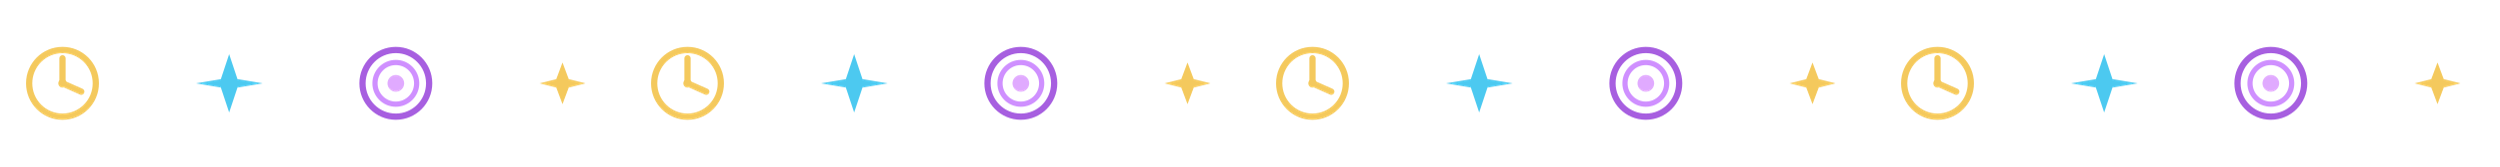
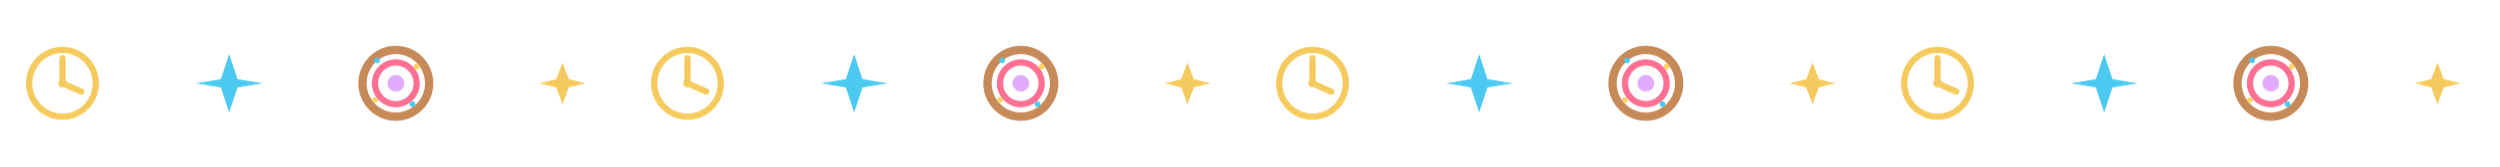
- <svg xmlns="http://www.w3.org/2000/svg" viewBox="0 0 1200 80" preserveAspectRatio="xMidYMid meet" role="img" aria-label="Decorative footer of clocks, sparkles and portals">
+ <svg xmlns="http://www.w3.org/2000/svg" viewBox="0 0 1200 80" preserveAspectRatio="xMidYMid meet" role="img" aria-label="Decorative footer of clocks, sparkles and time-travelling ring biscuits">
  <defs>
    <pattern id="ttFooterTile" width="300" height="80" patternUnits="userSpaceOnUse">
      <circle cx="30" cy="40" r="16" fill="none" stroke="#f4c95d" stroke-width="3" />
      <line x1="30" y1="40" x2="30" y2="28" stroke="#f4c95d" stroke-width="3" stroke-linecap="round" />
      <line x1="30" y1="40" x2="39" y2="44" stroke="#f4c95d" stroke-width="3" stroke-linecap="round" />
      <circle cx="30" cy="40" r="2" fill="#f4c95d" />
      <path d="M110 26 L114 38 L126 40 L114 42 L110 54 L106 42 L94 40 L106 38 Z" fill="#4cc9f0" />
-       <circle cx="190" cy="40" r="16" fill="none" stroke="#9d4edd" stroke-width="3" opacity="0.9" />
-       <circle cx="190" cy="40" r="10" fill="none" stroke="#c77dff" stroke-width="2.5" opacity="0.85" />
+       <circle cx="190" cy="40" r="16" fill="none" stroke="#c68958" stroke-width="4" />
+       <circle cx="190" cy="40" r="10" fill="none" stroke="#ff6f91" stroke-width="3" />
      <circle cx="190" cy="40" r="4" fill="#e0aaff" />
+       <circle cx="181" cy="29" r="1.4" fill="#4cc9f0" />
+       <circle cx="200" cy="32" r="1.4" fill="#ffd166" />
+       <circle cx="198" cy="50" r="1.4" fill="#4cc9f0" />
+       <circle cx="180" cy="48" r="1.4" fill="#ffd166" />
      <path d="M270 30 L273 38 L281 40 L273 42 L270 50 L267 42 L259 40 L267 38 Z" fill="#f4c95d" />
    </pattern>
  </defs>
  <rect width="1200" height="80" fill="url(#ttFooterTile)" />
</svg>
